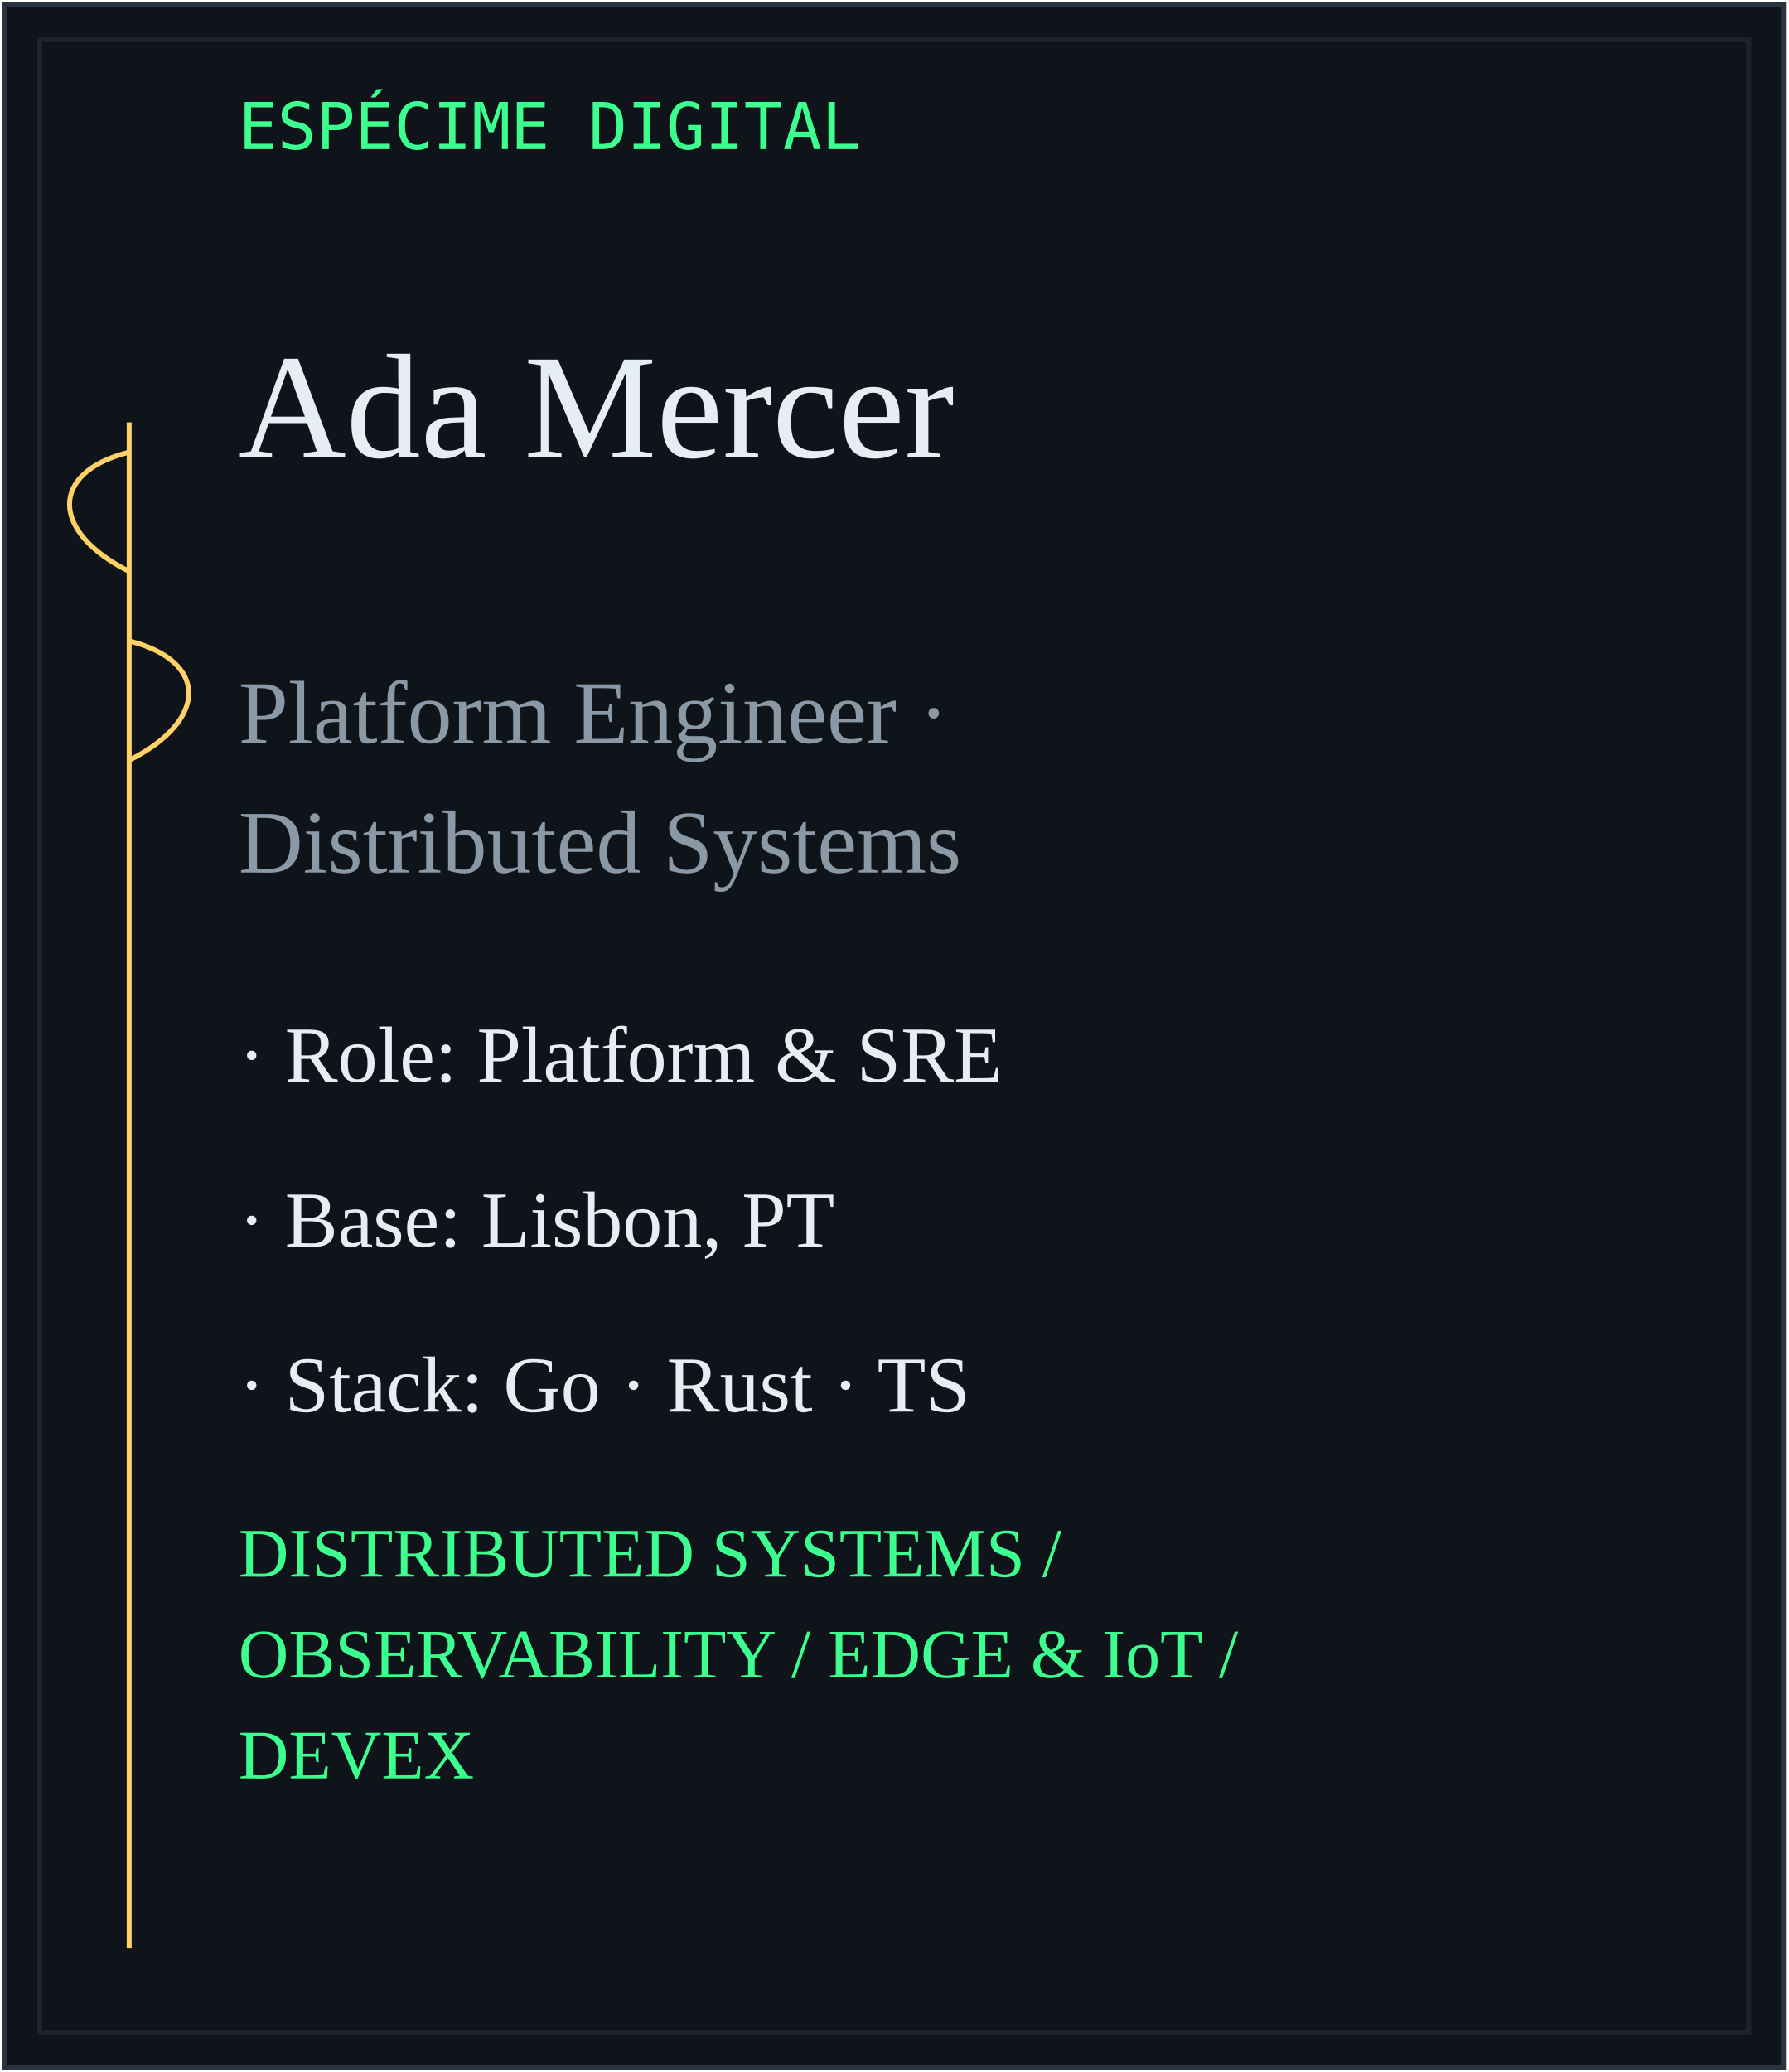
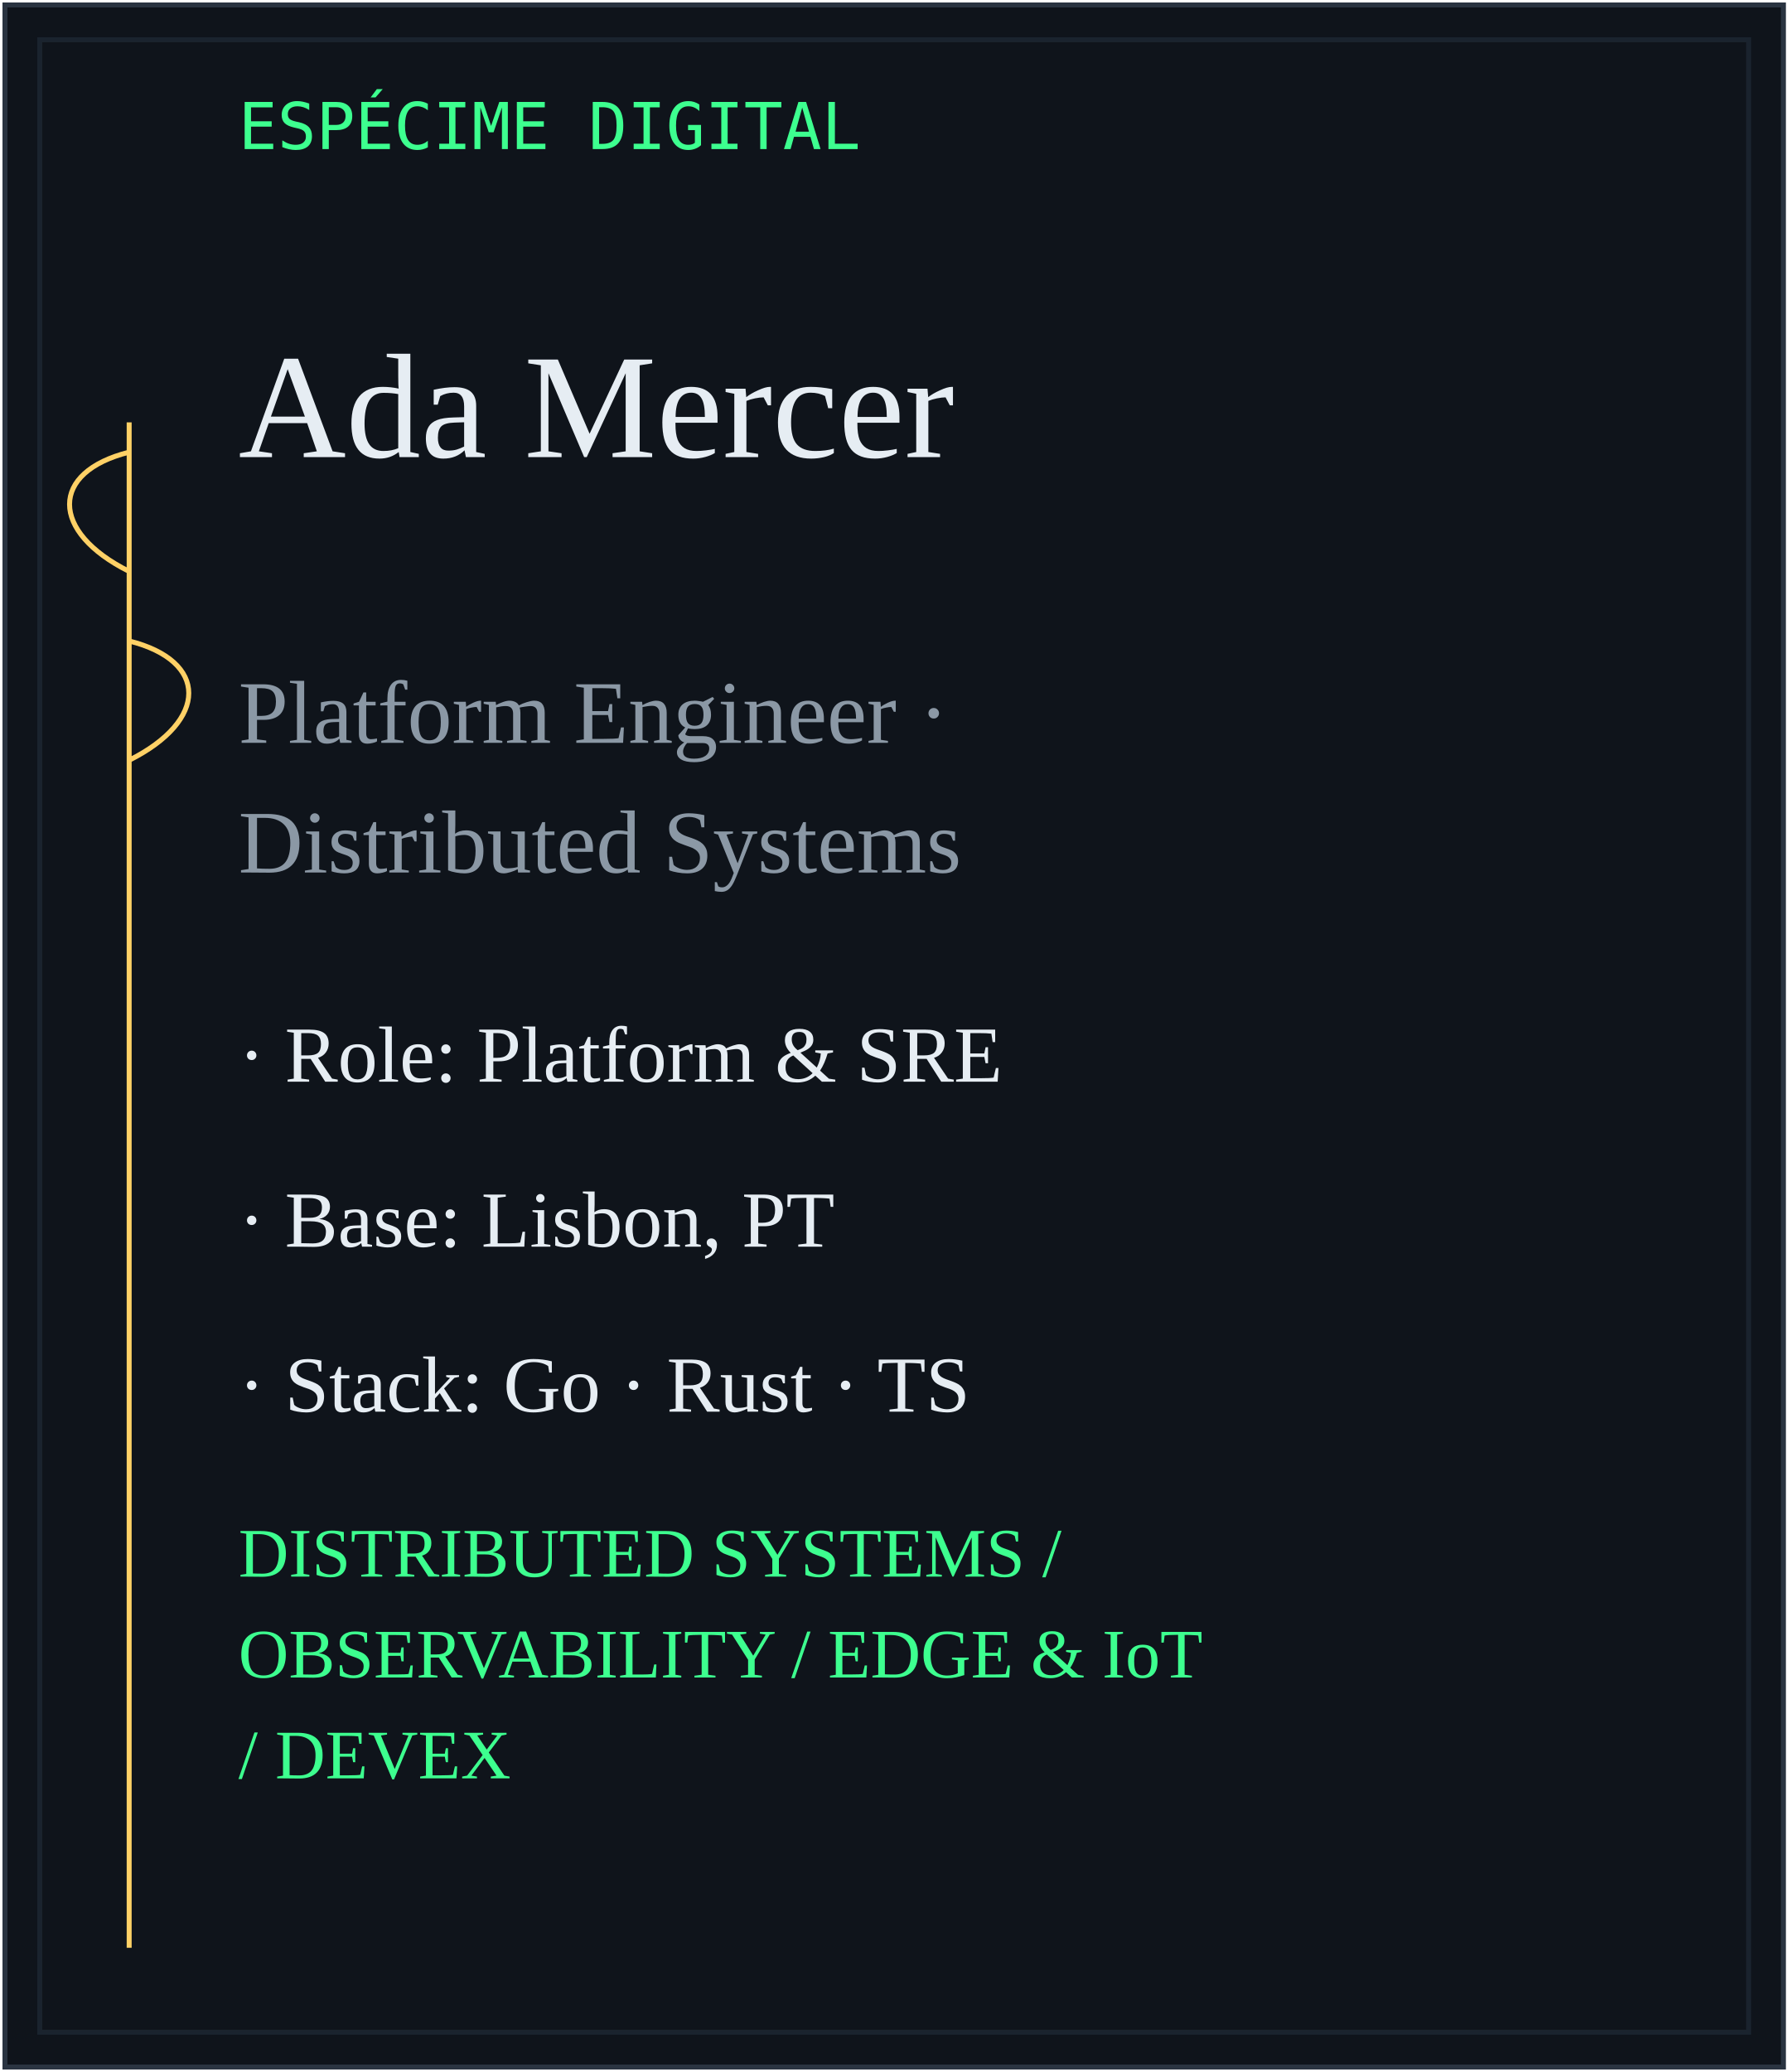
<svg xmlns="http://www.w3.org/2000/svg" width="360" height="417" viewBox="0 0 360 417" role="img" aria-labelledby="title desc">
  <style>
.mono{font-family:ui-monospace, SFMono-Regular, 'JetBrains Mono', 'Cascadia Code', Menlo, Consolas, monospace}
.sans{font-family:-apple-system, BlinkMacSystemFont, 'Segoe UI', 'Noto Sans', Helvetica, Arial, sans-serif}
.editorial{font-family:Georgia,"Times New Roman",serif}
@media (prefers-reduced-motion: reduce){*{animation:none!important}}
*{animation:none!important}
</style>
  <rect x="1" y="1" width="358" height="415" fill="#0f141b" stroke="#2a3441" />
  <rect x="8" y="8" width="344" height="401" fill="none" stroke="#1a232e" />
  <path d="M26 392V85m0 30c-16-8-16-20 0-24m0 62c16-8 16-20 0-24" fill="none" stroke="#ffd166" />
  <text x="48" y="30" class="mono" font-size="13" font-weight="400" fill="#3dff8f" text-anchor="start">ESPÉCIME DIGITAL</text>
  <text x="48" y="92" class="editorial" font-size="30" font-weight="400" fill="#e6edf3" text-anchor="start">Ada Mercer</text>
  <text x="48" y="149.5" class="editorial" font-size="18" font-weight="400" fill="#8b98a5" text-anchor="start">Platform Engineer ·</text>
  <text x="48" y="175.6" class="editorial" font-size="18" font-weight="400" fill="#8b98a5" text-anchor="start">Distributed Systems</text>
  <text x="48" y="217.7" class="editorial" font-size="16" font-weight="400" fill="#e6edf3" text-anchor="start">· Role: Platform &amp; SRE</text>
  <text x="48" y="250.9" class="editorial" font-size="16" font-weight="400" fill="#e6edf3" text-anchor="start">· Base: Lisbon, PT</text>
  <text x="48" y="284.1" class="editorial" font-size="16" font-weight="400" fill="#e6edf3" text-anchor="start">· Stack: Go · Rust · TS</text>
  <text x="48" y="317.3" class="editorial" font-size="14" font-weight="400" fill="#3dff8f" text-anchor="start">DISTRIBUTED SYSTEMS /</text>
-   <text x="48" y="337.6" class="editorial" font-size="14" font-weight="400" fill="#3dff8f" text-anchor="start">OBSERVABILITY / EDGE &amp; IoT /</text>
-   <text x="48" y="357.9" class="editorial" font-size="14" font-weight="400" fill="#3dff8f" text-anchor="start">DEVEX</text>
+   <text x="48" y="337.6" class="editorial" font-size="14" font-weight="400" fill="#3dff8f" text-anchor="start">OBSERVABILITY / EDGE &amp; IoT</text>
+   <text x="48" y="357.9" class="editorial" font-size="14" font-weight="400" fill="#3dff8f" text-anchor="start">/ DEVEX</text>
</svg>
